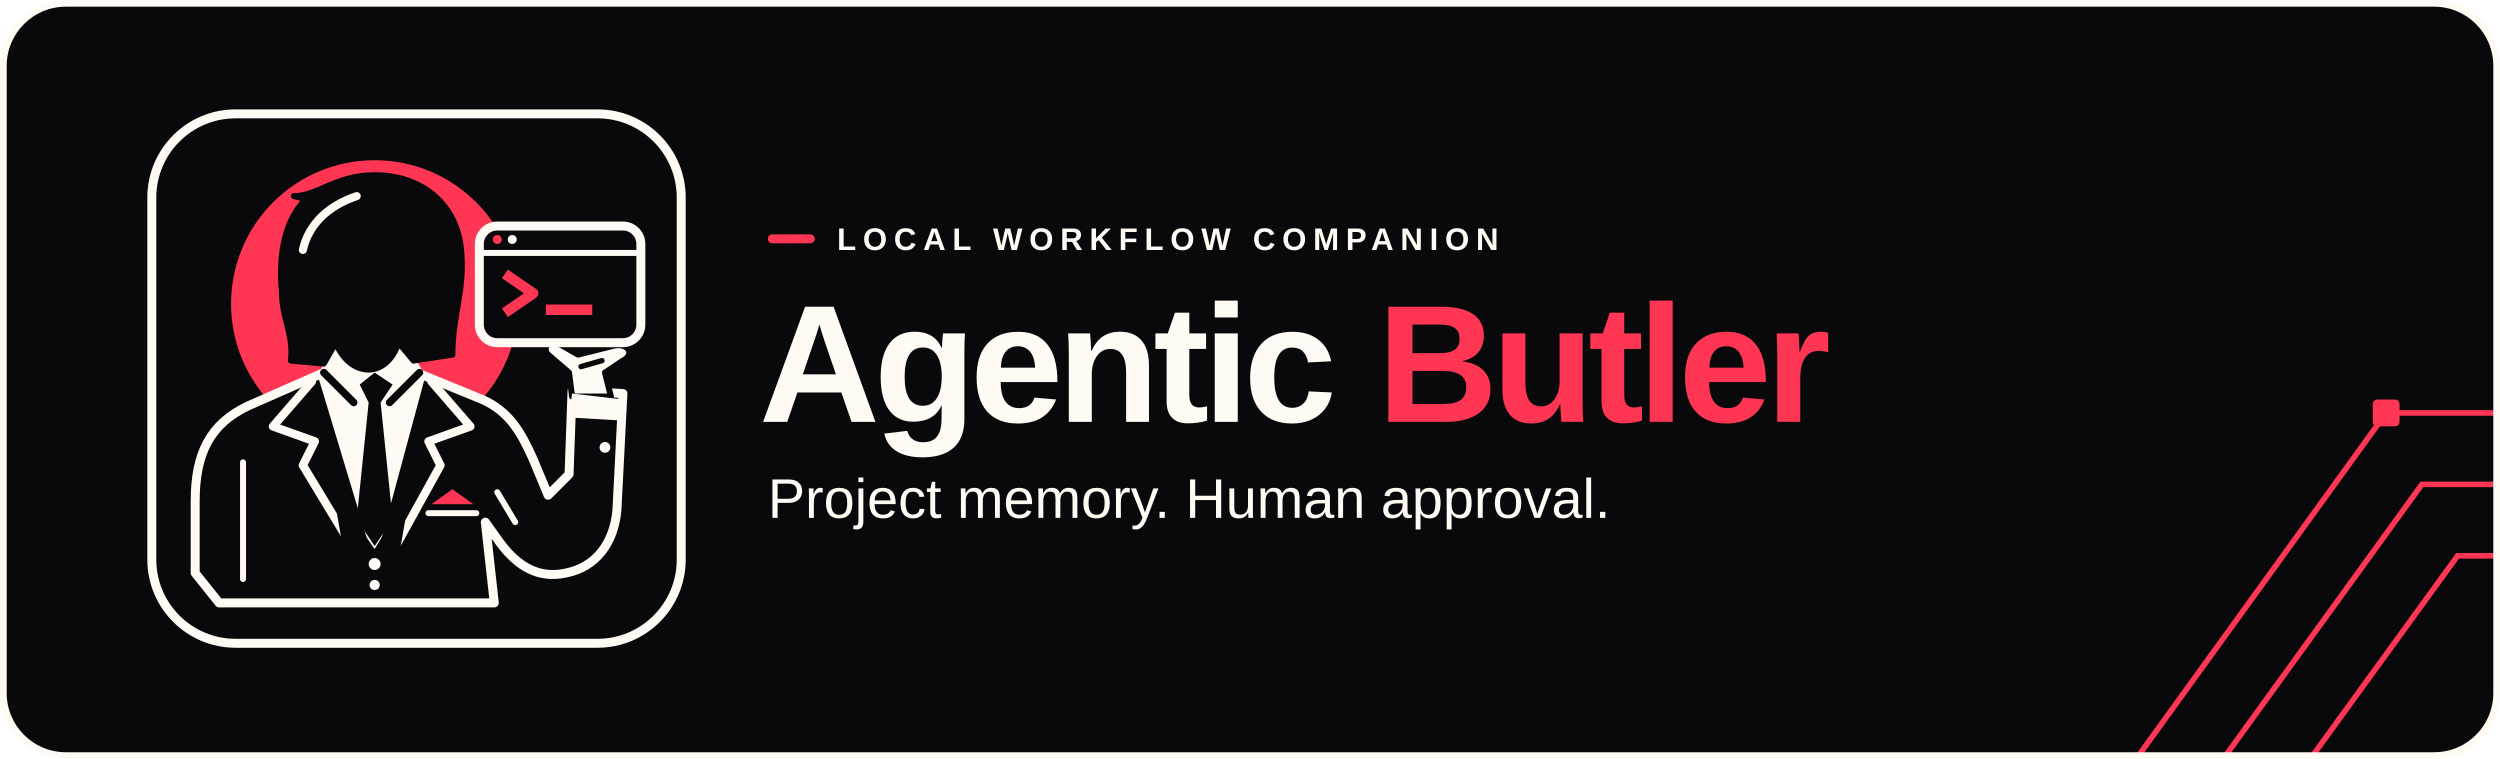
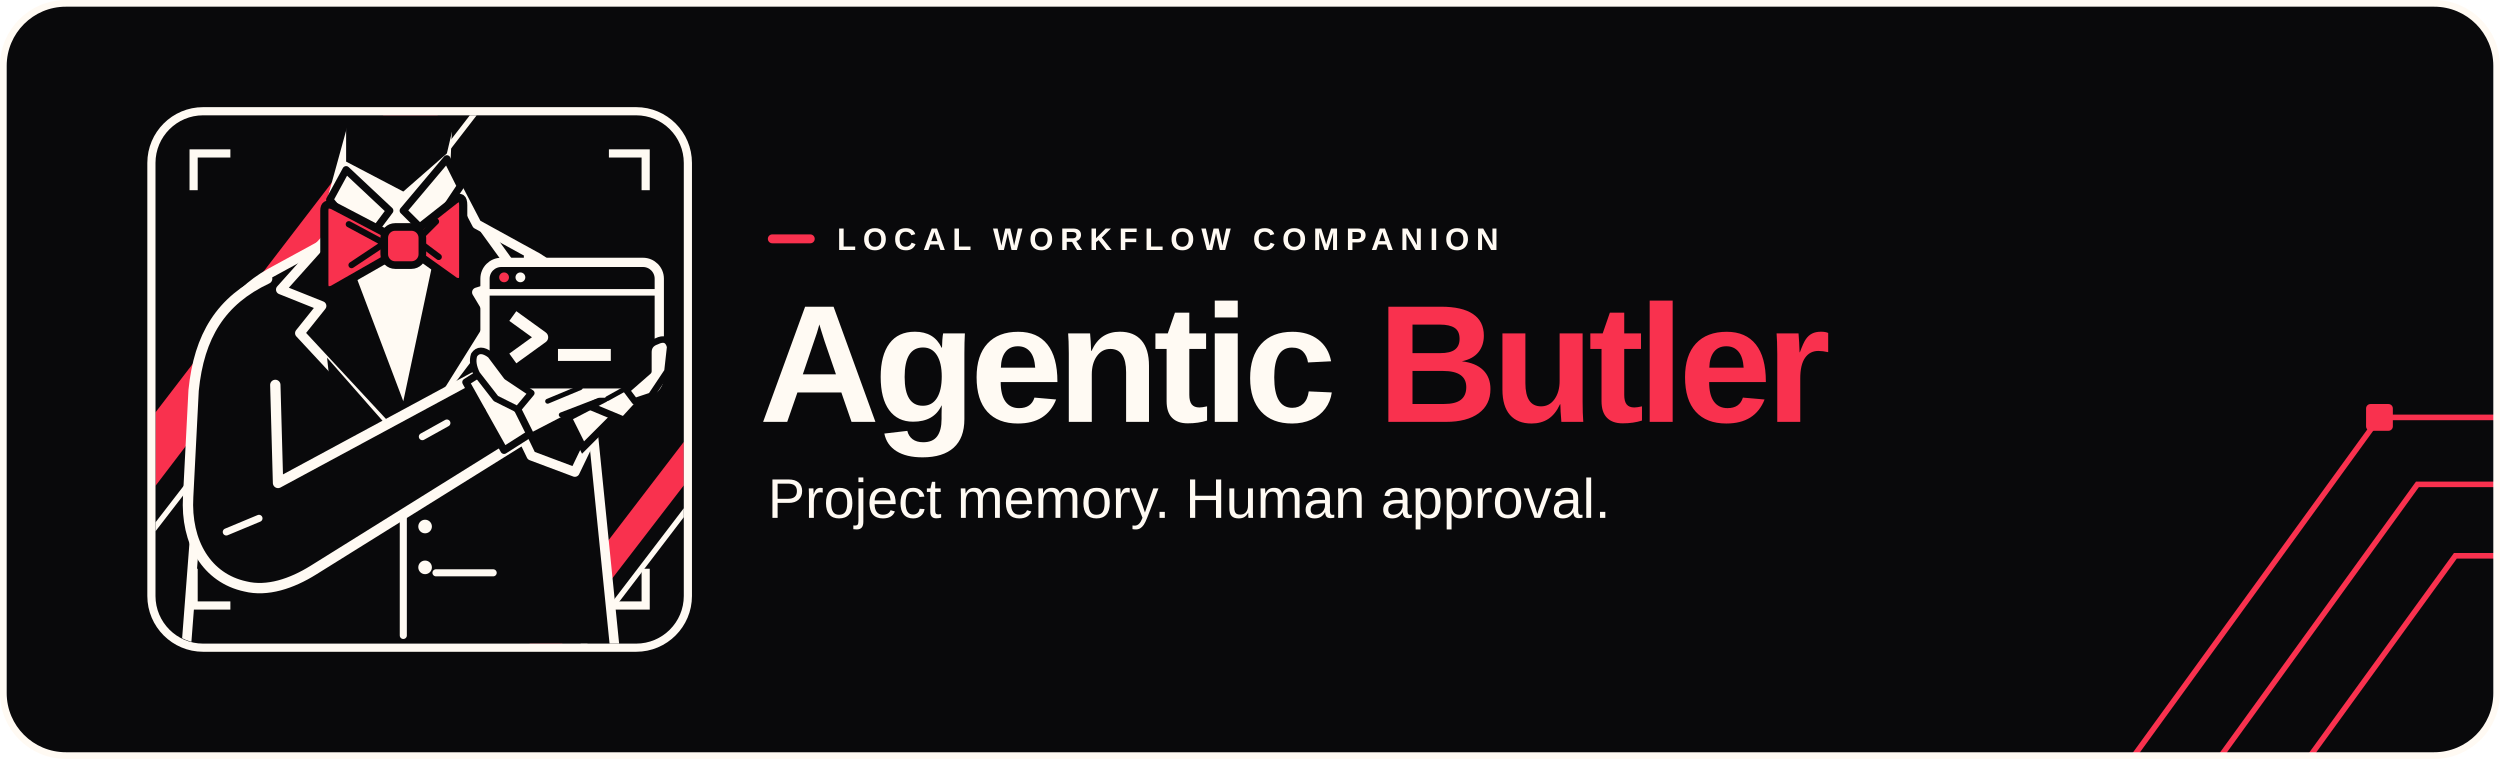
<svg xmlns="http://www.w3.org/2000/svg" width="1120" height="340" viewBox="0 0 1120 340" role="img" aria-labelledby="title desc">
  <defs>
    <clipPath id="frame">
      <rect x="1" y="1" width="1118" height="338" rx="28" />
    </clipPath>
  </defs>
  <g clip-path="url(#frame)">
    <rect width="1120" height="340" fill="#09090b" />
-     <path d="M957 340l112-155h51m-124 155 89-123h35m-85 123 66-91h19" fill="none" stroke="#ff3653" stroke-width="2.5" />
-     <rect x="1063" y="179" width="12" height="12" rx="2" fill="#ff3653" />
-     <g transform="translate(66 49) scale(1.34)">
-       <rect x="1.5" y="1.5" width="177" height="177" rx="28" fill="#09090b" stroke="#fffaf3" stroke-width="3" />
-       <circle cx="76" cy="65" r="48" fill="#ff3653" />
-       <path d="M16 155v-24c0-16 5-26 18-32l25-11h31l22 9c9 4 13 11 17 20l5 12 7-7 1-28 17 1-2 39c-1 11-7 19-17 21-9 2-16-2-22-10l-5-7 3 27H24Z" fill="#09090b" stroke="#fffaf3" stroke-width="3" stroke-linejoin="round" />
-       <path d="M57 89l5-10h25l6 10-17 63Z" fill="#fffaf3" />
-       <path d="M71 92l5-4 6 4-4 6 4 39-6 9-6-9 4-39Z" fill="#09090b" />
-       <path d="M59 88l10 10m22-10L81 98" fill="none" stroke="#09090b" stroke-width="2.5" stroke-linecap="round" />
-       <path d="M48 84c1-9-3-14-3-23-1-10 0-23 8-31l-4-1c8 0 14-7 27-7 16 0 28 10 29 26 1 13-3 21-3 34l-13 2-5-6c-2 6-6 9-10 9-5 0-9-4-11-9l-4 7Z" fill="#09090b" stroke="#09090b" stroke-width="2" stroke-linejoin="round" />
-       <path d="M52 47c2-9 9-15 18-18" fill="none" stroke="#fffaf3" stroke-width="2.7" stroke-linecap="round" />
-       <path d="M55 91l-13 15 14 5-4 8 23 38m20-66 13 15-14 5 4 8-21 38" fill="none" stroke="#fffaf3" stroke-width="2.8" stroke-linecap="round" stroke-linejoin="round" />
-       <path d="M62 127l14 20 12-20-5 29-7 6-9-6Z" fill="#09090b" />
-       <circle cx="76" cy="152" r="2" fill="#fffaf3" />
-       <circle cx="76" cy="159" r="1.7" fill="#fffaf3" />
-       <path d="M95 132l7-5 7 5Z" fill="#ff3653" />
-       <path d="M94 135h16m-78-17v39m85-29 6 10" fill="none" stroke="#fffaf3" stroke-width="2" stroke-linecap="round" />
-       <path d="M142 96l-1-8-7-6c-2-2 0-5 3-4l7 4 12-3c5-1 7 3 3 5l-6 4 2 8Z" fill="#fffaf3" stroke="#09090b" stroke-width="2" stroke-linejoin="round" />
-       <path d="M142 95l17 2-1 7-17-1Z" fill="#fffaf3" />
-       <circle cx="153" cy="113" r="1.8" fill="#fffaf3" />
-       <path d="M145 86l7-2" fill="none" stroke="#09090b" stroke-width="1.8" stroke-linecap="round" />
-       <g transform="translate(0 -4)">
-         <rect x="111" y="43" width="54" height="39" rx="6" fill="#09090b" stroke="#fffaf3" stroke-width="3" />
-         <path d="M111 52h54" fill="none" stroke="#fffaf3" stroke-width="2" />
-         <circle cx="117" cy="47.5" r="1.5" fill="#ff3653" />
-         <circle cx="122" cy="47.5" r="1.5" fill="#fffaf3" />
-         <path d="m121 60 8 5.5-8 5.5m14 0h12" fill="none" stroke="#ff3653" stroke-width="3.5" stroke-linecap="square" stroke-linejoin="round" />
+     <path d="M955 340l111-153h54m-126 153 89-123h37m-86 123 66-91h20" fill="none" stroke="#f9314e" stroke-width="2.5" />
+     <rect x="1060" y="181" width="12" height="12" rx="2" fill="#f9314e" />
+     <g transform="translate(66 48) scale(1.22)">
+       <defs>
+         <clipPath id="butler-emblem-crop">
+           <rect x="3" y="3" width="194" height="194" rx="18" />
+         </clipPath>
+       </defs>
+       <g clip-path="url(#butler-emblem-crop)">
+         <rect width="200" height="200" fill="#09090b" />
+         <path d="M0 116 89 0h20L0 143ZM200 119l-62 81h12l50-65Z" fill="#f9314e" />
+         <path d="M0 158 122 0m78 145-42 55" fill="none" stroke="#fffaf3" stroke-width="2" />
+         <path d="M14 202l8-104c2-17 9-29 23-37l22-12 6-26 36-3 12 23 20 11c12 6 17 17 19 29l12 119Z" fill="#09090b" stroke="#fffaf3" stroke-width="3.5" stroke-linejoin="round" />
+         <path d="M66 34 74 5h38l-1 23-17 80Z" fill="#fffaf3" />
+         <path d="M73 0h41l-4 17-16 14-21-11Z" fill="#09090b" />
+         <path d="M73 23l16 15-9 12-13-16Zm37-4-16 19 9 9 12-18Z" fill="#fffaf3" stroke="#09090b" stroke-width="2.7" stroke-linejoin="round" />
+         <path d="M66 48 49 67l15 6-8 10 39 42m29-80 13 18-16 5 6 10-30 48" fill="none" stroke="#fffaf3" stroke-width="3.5" stroke-linecap="round" stroke-linejoin="round" />
+         <path d="M66 92l29 33 25-33-3 40-22 30-24-24Z" fill="#09090b" />
+         <path d="M94 137v57m12-23h21" fill="none" stroke="#fffaf3" stroke-width="2.6" stroke-linecap="round" />
+         <circle cx="102" cy="154" r="2.5" fill="#fffaf3" />
+         <circle cx="102" cy="169" r="2.5" fill="#fffaf3" />
+         <path d="M140 55c12 4 20 14 22 25l8 27-13 27-16-6-14-29" fill="#09090b" stroke="#fffaf3" stroke-width="3.5" stroke-linecap="round" stroke-linejoin="round" />
+         <path d="m153 111 16-13 7 11-16 16Z" fill="#fffaf3" stroke="#09090b" stroke-width="2.7" />
+         <path d="m163 110 5-10 5-13c1-3 5-4 7-1l1 4 4-2c4-1 7 3 6 6l-5 9-11 12Z" fill="#fffaf3" stroke="#09090b" stroke-width="2.7" stroke-linejoin="round" />
+         <path d="M44 63C27 71 19 84 17 104l-2 39c-1 17 7 30 21 33 8 2 17-1 25-6l77-48-14-25-76 41-1-36" fill="#09090b" stroke="#fffaf3" stroke-width="3.8" stroke-linecap="round" stroke-linejoin="round" />
+         <path d="m29 156 12-5m60-30 9-5" fill="none" stroke="#fffaf3" stroke-width="2.6" stroke-linecap="round" />
+         <path d="m117 101 11-7 14 25-11 7Z" fill="#fffaf3" stroke="#09090b" stroke-width="2.7" stroke-linejoin="round" />
+         <circle cx="122" cy="112" r="2.3" fill="#09090b" />
+         <path d="m129 97 10-8 7-8c2-2 6-1 7 2l-2 6 9-4c3-2 6 0 6 3 3-1 6 1 5 4 3-1 6 2 4 5l-7 10-27 14Z" fill="#fffaf3" stroke="#09090b" stroke-width="2.7" stroke-linejoin="round" />
+         <rect x="124" y="57" width="64" height="48" rx="6" fill="#09090b" stroke="#fffaf3" stroke-width="3.4" />
+         <path d="M124 68h64" fill="none" stroke="#fffaf3" stroke-width="2.4" />
+         <circle cx="131" cy="62.5" r="1.8" fill="#f9314e" />
+         <circle cx="137" cy="62.5" r="1.8" fill="#fffaf3" />
+         <path d="m136 78 9 6.5-9 6.5m17 0h15" fill="none" stroke="#fffaf3" stroke-width="4.4" stroke-linecap="square" stroke-linejoin="round" />
+         <path d="M126 91q-4-3-6 0-1 3 1 7l7 9 8 4 5-6-9-6Z" fill="#fffaf3" stroke="#09090b" stroke-width="2.4" stroke-linejoin="round" />
+         <path d="M187 86q4-2 5 2l-1 9-6 9-6 2-3-4 8-7v-7q0-3 3-4Z" fill="#fffaf3" stroke="#09090b" stroke-width="2.4" stroke-linejoin="round" />
+         <path d="M147 108l12-5m-7 10 13-5m4-1 9-5" fill="none" stroke="#09090b" stroke-width="1.8" stroke-linecap="round" />
+         <path d="M68 36q-3-1-3 2v27q0 3 3 2l21-12V47Zm45-2q3-2 3 2v26q0 3-3 2L99 54V45Z" fill="#f9314e" stroke="#09090b" stroke-width="3" stroke-linejoin="round" />
+         <path d="m74 43 13 7-12 8m31-16-7 7 8 6" fill="none" stroke="#09090b" stroke-width="2.3" stroke-linecap="round" />
+         <rect x="87" y="44" width="14" height="14" rx="4" fill="#f9314e" stroke="#09090b" stroke-width="2.8" />
+         <path d="M17 29V17h12m142 0h12v12M17 171v12h12m142 0h12v-12" fill="none" stroke="#fffaf3" stroke-width="3" stroke-linecap="square" />
      </g>
+       <rect x="1.5" y="1.5" width="197" height="197" rx="19" fill="none" stroke="#fffaf3" stroke-width="3" />
    </g>
    <g font-family="Segoe UI, Arial, sans-serif">
-       <rect x="344" y="105" width="21" height="4" rx="2" fill="#ff3653" />
+       <rect x="344" y="105" width="21" height="4" rx="2" fill="#f9314e" />
      <text x="375" y="112" fill="#fffaf3" font-size="14" font-weight="700" letter-spacing="3">LOCAL WORKFLOW COMPANION</text>
-       <text x="340" y="189" fill="#fffaf3" font-size="75" font-weight="700" letter-spacing="-2.7">Agentic <tspan fill="#ff3653">Butler</tspan>
+       <text x="340" y="189" fill="#fffaf3" font-size="75" font-weight="700" letter-spacing="-2.7">Agentic <tspan fill="#f9314e">Butler</tspan>
      </text>
      <text x="344" y="232" fill="#fffaf3" font-size="25">Project memory. Human approval.</text>
    </g>
  </g>
  <rect x="1.5" y="1.5" width="1117" height="337" rx="28" fill="none" stroke="#fffaf3" stroke-width="3" />
</svg>
